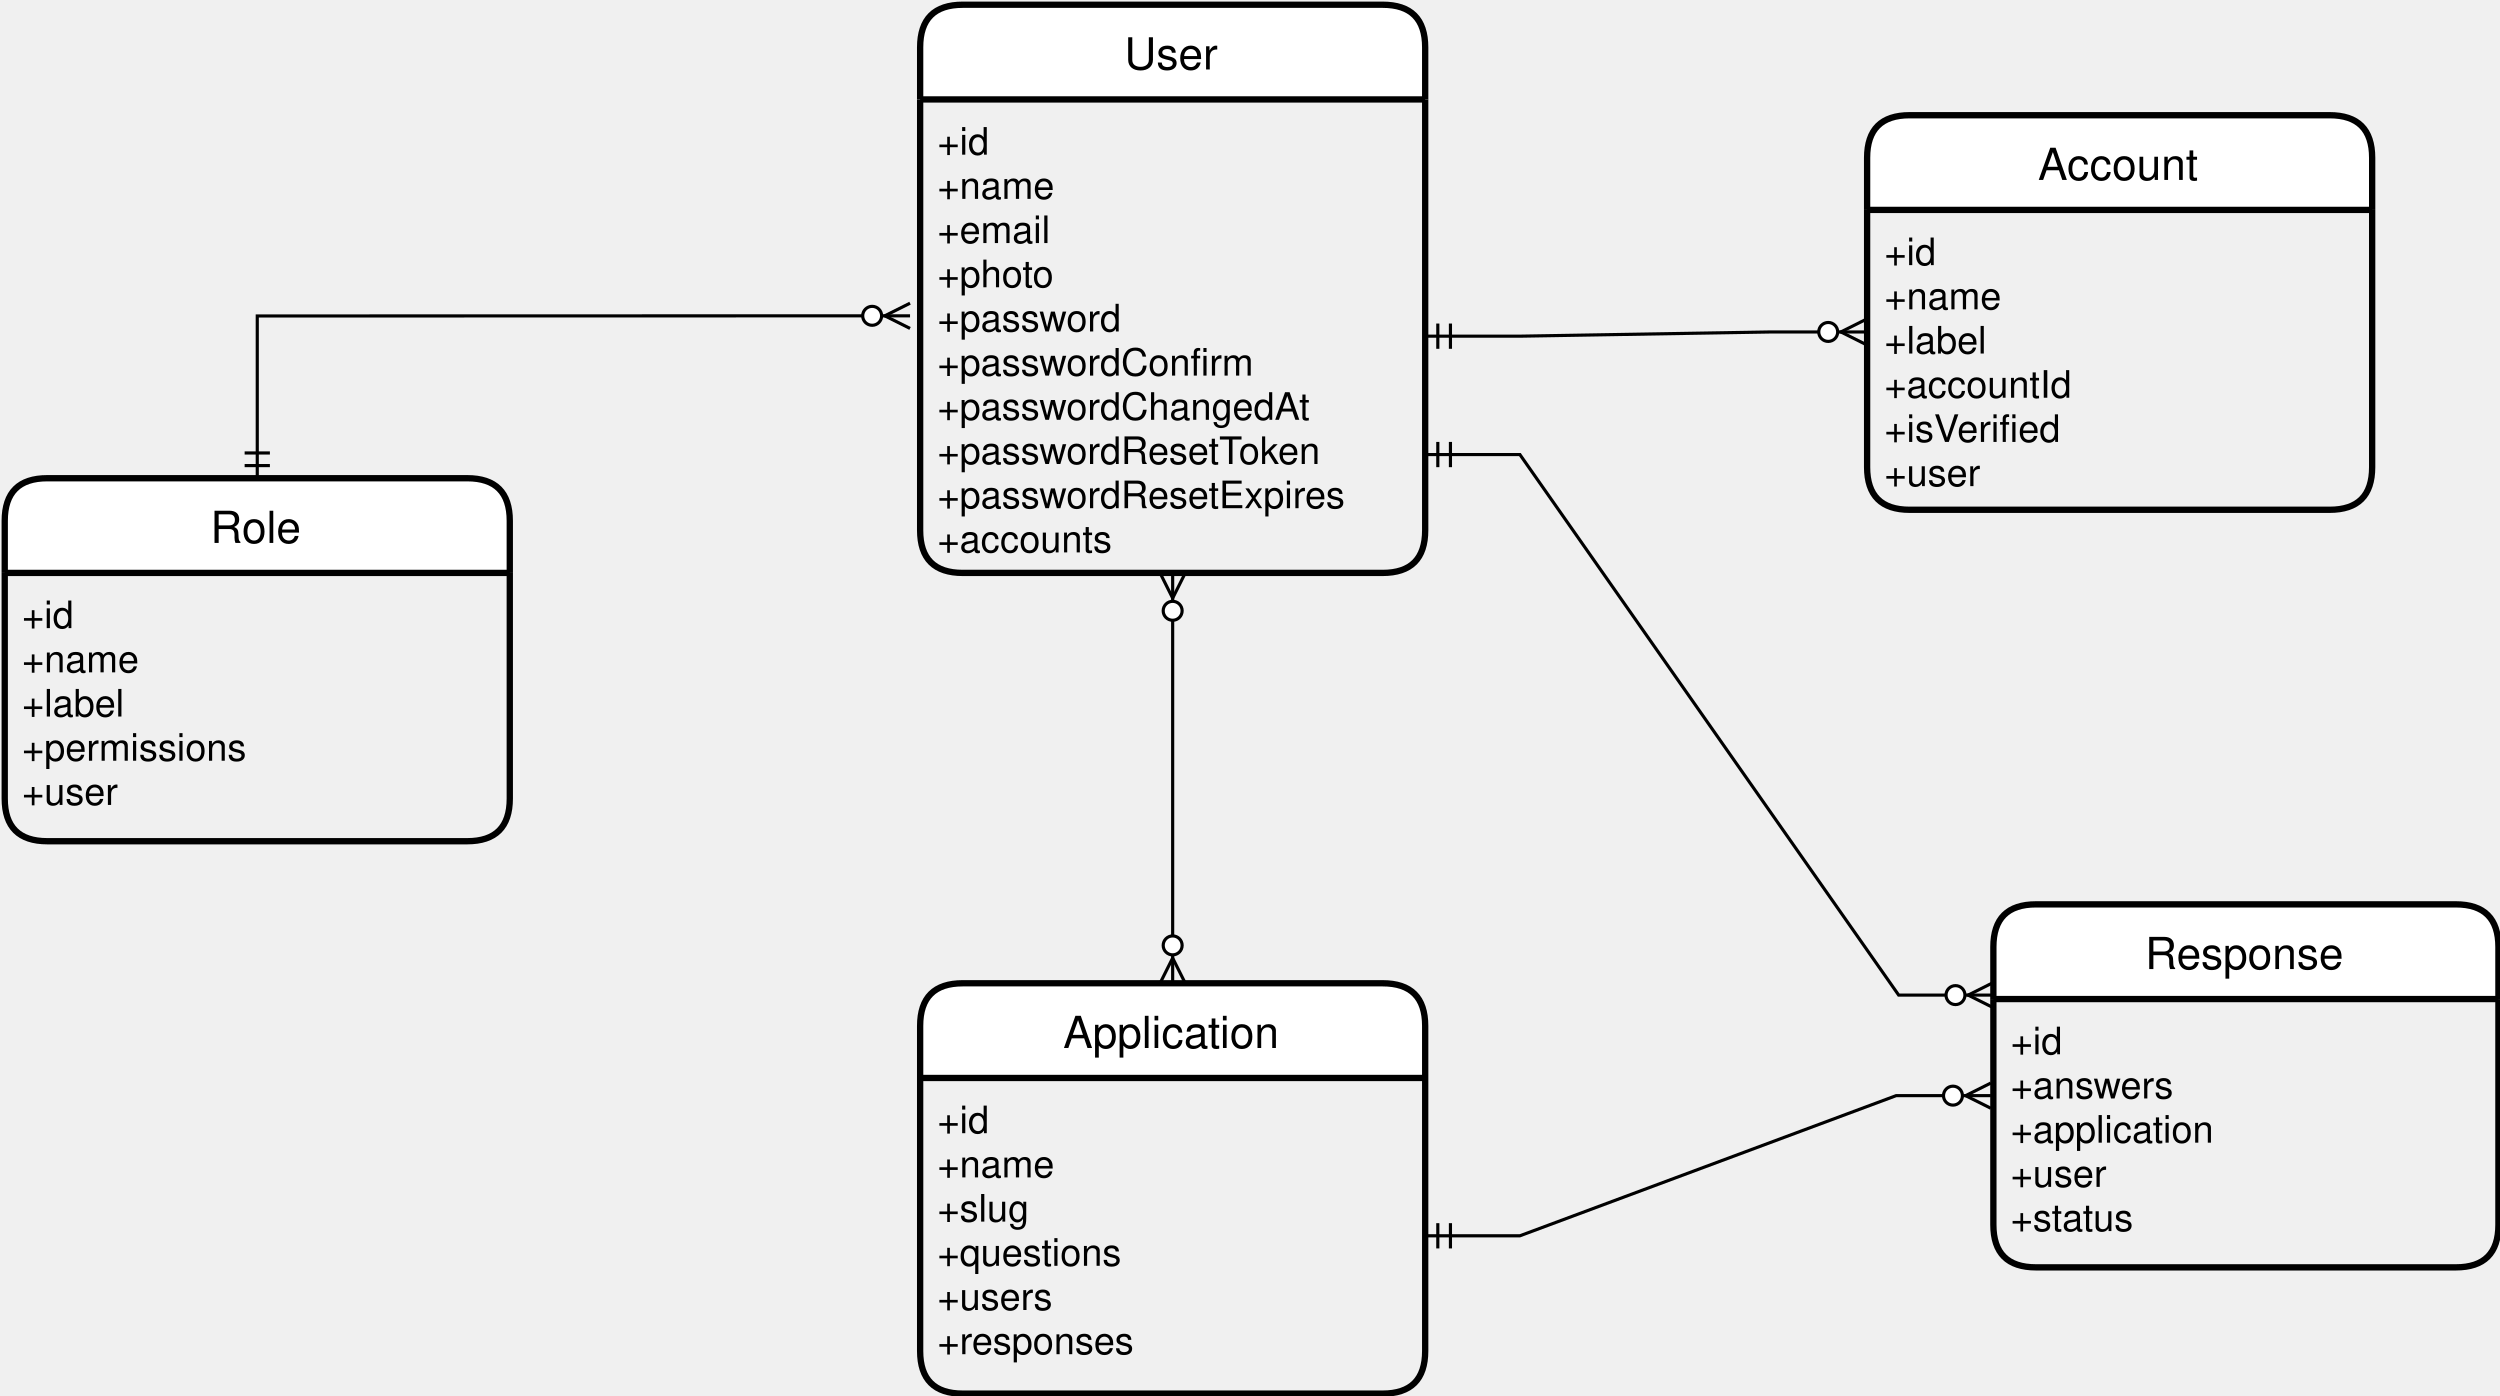
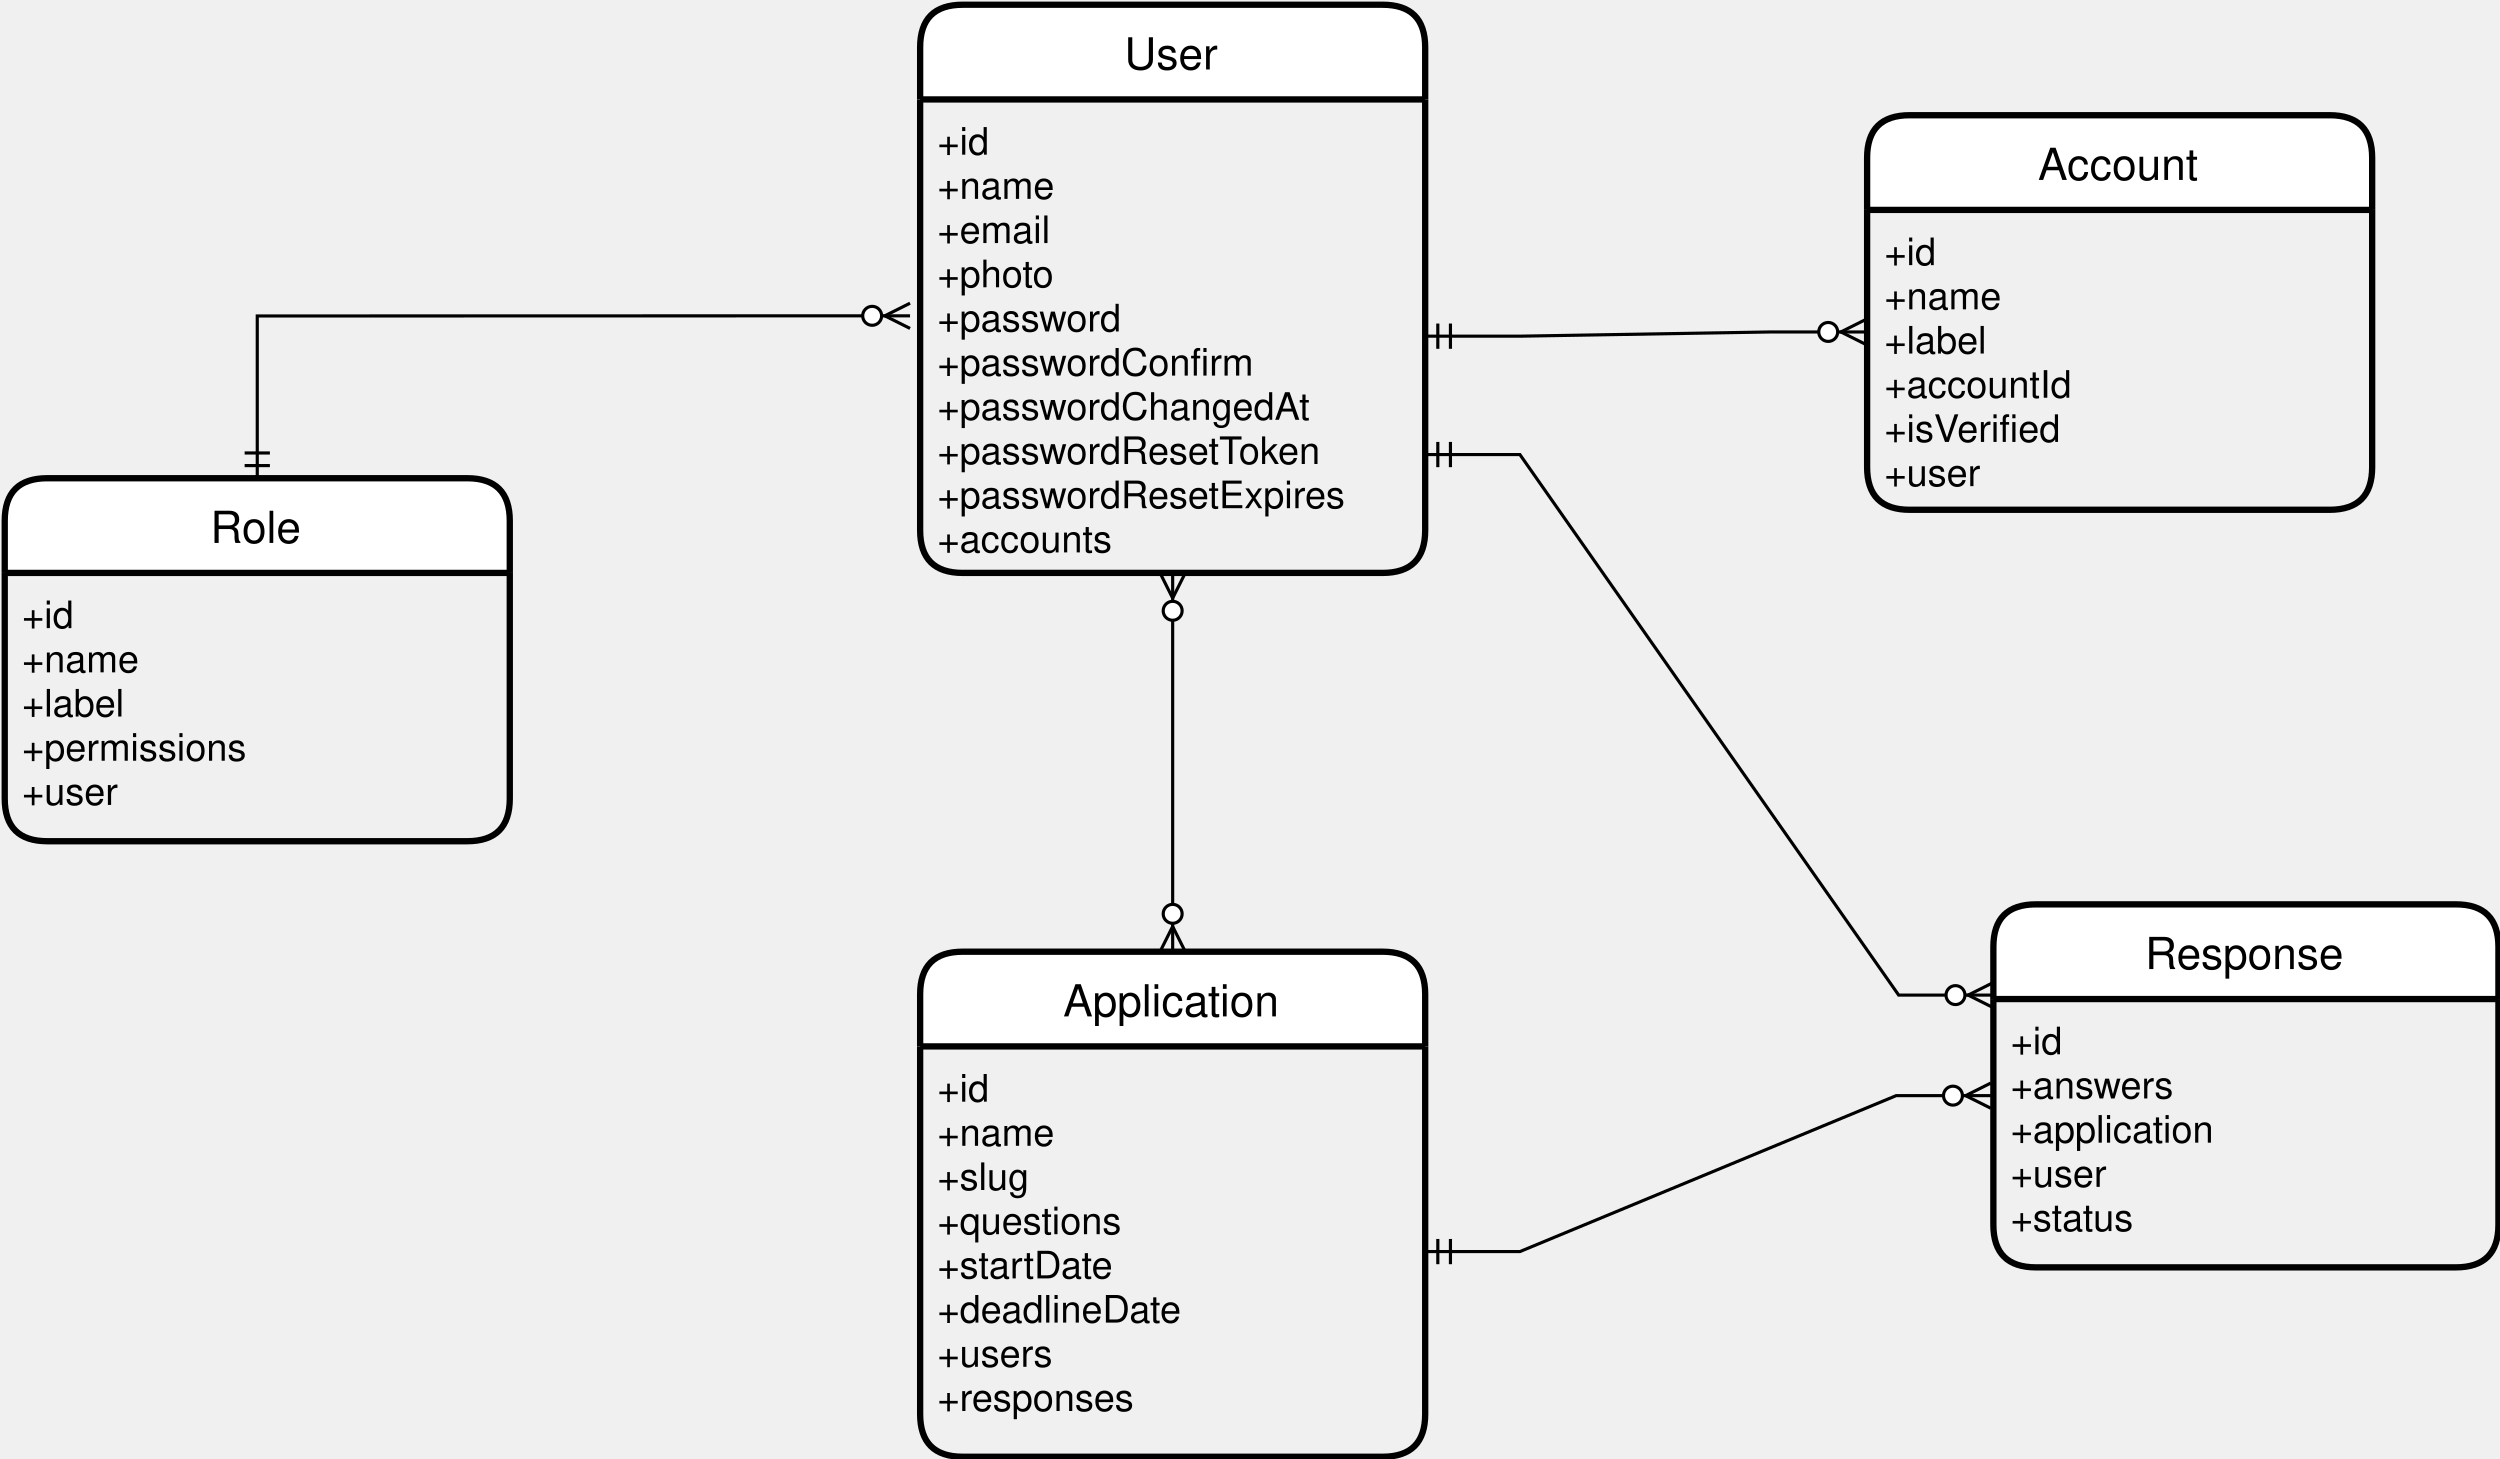
- <svg xmlns="http://www.w3.org/2000/svg" version="1.1" width="792px" height="442px" viewBox="-0.5 -0.5 792 442" content="&lt;mxfile host=&quot;app.diagrams.net&quot; modified=&quot;2023-02-09T14:50:25.077Z&quot; agent=&quot;5.0 (Windows NT 10.0; Win64; x64) AppleWebKit/537.36 (KHTML, like Gecko) Chrome/110.0.0.0 Safari/537.36&quot; etag=&quot;acR6ckCy-D_P--kmkcIj&quot; version=&quot;20.8.18&quot; type=&quot;device&quot;&gt;&lt;diagram name=&quot;Page-1&quot; id=&quot;e56a1550-8fbb-45ad-956c-1786394a9013&quot;&gt;7VrbcqM4EP0aPyYFAuzwGF8yu1uZ2pQzO5vkTQEZVCMQkeTYztevAMkGgW3sONlkKk9Gp6UGdZ++SOWeM0qW3xjM4u80RKQHrHDZc8Y9AGzLs+RPjqxKxHP9EogYDtWkDXCLX5BeqdA5DhGvTRSUEoGzOhjQNEWBqGGQMbqoT5tRUn9rBiPUAG4DSJrovzgUsUJty9oI/kA4itWrL/SGH2HwK2J0nqr3pTRFpSSBWo2aymMY0kUFciY9Z8QoFeVTshwhkptVW6xcd7VFuv5khlLRZcEdIE9wCJYR8B4enh7E/fRpdaa0PEMyV6b4hyOmPlistH34AicEyq05wyDGJLyGKzrP38qFNIAeDWPK8AtNBSRSZEtAiplQ7nas2ozbfKWEc7QwIArVopmUqzW2q8fqW6xCKaO/1n4C+XrE5fwbbQprDV1DLvSnaPPn0hDyuHhfPoAER6l8DuRquXdn2LSsNhNiAi0rkLL0N0QTJNhKTlFSVxNEBYTtqvGiQq++wuIKs+wLBUJF6Wite+Nb+aDce4CrQcPVPTCUK0C/BxzbKvY9TGGC6ghKICZ1KIupoAYEOV9QFrajI5rOMEu2CGOYRii8FO3iKeJI/JAOT3fIJ8sMS4/XZ8AgkLwSvMFm7XCCZmLNpxElVDp/XESwJB0mxIB4BgOcRtfFqrFrMDXnYc4PLLPKpXqBoJmmInxc85dRAUVlLImmSdpk3s6o3U9HRT+nK/u8t2Jfv8G+y9I9X7nmtblmYOaagdfR28B7I28Pjss1BD4i0hrEfxprMf+JGJ5hZODztur16eO935kSB8a7/1YEuGghgOEVFMoWTA3l9rFYTRGBAtN0spE0TB6LRAc8SsPLvPeTw8n0BTH6g36H6Uqngo0sgWn4d+HSTfBbhQK51Ts5OLPOLQto5D4Xn7vWQAPjZXXBeFUd3UgaSpPlsVyCSyzu9AfK51KZp0YbTflAK9qaAzidswDtr+lyuxHaRSAVj7nJd9KnyherLWNokBWueq63z20sUu+4oThP9Tpl9Y2U5ThG3Sl3rlZVm1pDkZn7gKmoNE1DUUHq9caP57nfLGtZRmROyHn8VdpO3Uavx3tLm8mDk2U2fWQ9tLZxMo/qyNMc8ZwmvFnCDEh6IZPz0G/YyvqdKXFoK2u9GQOaJ6mpctBXxL+6mfWNiAddm1n7rXoZ2+kS8TDli0bgwmoxaPaptfwgI2n+Gwb4OlpOHuEXJ3A4vfqLeu7NCIRu0F/5zyPnMj1r8/cHb169evPq9D9+76oL6d7mVcffx+lejRzlmXd2nbvXgZHsTEWn615bie5+KqJbdY4Dbx/HW+k8+L/PYjohfhw6A4PORx/GfL9OZ/996eztp/NRRJWSK0xqrdmWmduYe17Lz3ZH4m5y732Vqifmrd+Rtx+Nts7ArbPNdY6jresadwju+9K2eTU+peTrKPHqo8S6adR+9bseHU9xlGh19enuxTPEEsx5+/VBgzuf6RSxM0Y+zyHiwBtwykRMI5pC8m591RFVpnboMC/MvaMuzDsVrl2c+HyFy67nJQcc2W+5hiJgKtpSuCQ34KoyLcsn8O0fDMwC6fhGeJQaO1ZFOdz866WcvvlXkTP5Dw==&lt;/diagram&gt;&lt;/mxfile&gt;">
+ <svg xmlns="http://www.w3.org/2000/svg" version="1.1" width="792px" height="462px" viewBox="-0.5 -0.5 792 462" content="&lt;mxfile host=&quot;app.diagrams.net&quot; modified=&quot;2023-02-09T18:10:21.539Z&quot; agent=&quot;5.0 (Windows NT 10.0; Win64; x64) AppleWebKit/537.36 (KHTML, like Gecko) Chrome/110.0.0.0 Safari/537.36&quot; etag=&quot;yDoVuqIhhMLMzfOX53ZG&quot; version=&quot;20.8.19&quot; type=&quot;device&quot;&gt;&lt;diagram name=&quot;Page-1&quot; id=&quot;e56a1550-8fbb-45ad-956c-1786394a9013&quot;&gt;7VrfU6s4FP5r+qgDAVp5tK3e3R3vrFPv3lXfIkTI3JBgktrWv34DJC0EWrFWV+/4VPKd5EDO+c6PZDrwJtnyG4d5+p3FiAyAEy8H3nQAgOsEjvopkFWFBH5YAQnHsZ60Aa7wEzIrNTrHMRKNiZIxInHeBCNGKYpkA4Ocs0Vz2j0jzbfmMEEt4CqCpI3+i2OZatR1nI3gD4STVL/6xGz4Dka/Es7mVL+PMooqSQaNGj1VpDBmixrknQ28CWdMVk/ZcoJIYVZjsWrd+Rbp+pM5orLPgmtAHuAYLBMQ3N4+3Mqb2cPqSGt5hGSuTfGPQFx/sFwZ+4gFzghUW/PGUYpJfAFXbF68VUhlADMap4zjJ0YlJErkKkCJudTu9pzGjKtipYILtDQgivWieyXXa1zfjPW3OKVSzn6t/QSK9Uio+ZfGFM4auoBCmk8x5i+kMRRp+b5iAAlOqHqO1Gq1d2/ctqwxE+ISLWuQtvQ3xDIk+UpN0VLfEEQHhOvr8aJGr6HG0hqz3BMNQk3pZK1741v1oN37AleDlqsHYKxWgOEAeK5T7ntMYYaaCMogJk0oT5lkFgSFWDAed6MTRu8xz7YIU0gTFJ/KbvEMCSR/KIfTHfKzZY6Vx5szYBQpXknRYrNxOEH3cs2nCSNMOX9aRrAiHSbEgkQOI0yTi3LV1LeYWvCw4AdWWeVUv0Cy3FAR3q35y5mEsjZWRDMkbTNvZ9Q+T0dNP68v+4K3Yt+wxb7Tyj1fuea1uWZk55pR0NPbIHgjb4/2yzUE3iHSGcR/Wmux+Ik4vsfIwudd1evTx/uwNyVeGO/hWxHgpIMAlldQrFowPVTbx3I1QwRKzOjZRtIyeSozE/CIxqdF76eGZ7MnxNkP9h3SlUkFG1kGafx36dJN8DulArXVazU4co4dBxjkphAf+87IANNlfcF0VR9dKhoqkxWxXIFLLK/NB6rnSlmgRxtNxcAo2poDBJvzCD1f09V2E7SLQDoeC5PvpE+dL05XxjAgL1312Gyfu1ik33HJcJHqTcoaWinL86y6U+1cr6o3tZYiO/cBW1FlmpaiktTrje/P87Bd1vKcqJxQ8PirtB26jfZ7t9HDt2pkzJH1pbVNkHnSRB7mSBQ0sdrW0tlTKK31MYIxwRS1JUXNs3Qot+VKMfoNe9+wN4de2vvaqeNwlGkfvWbaQV8p4tXdb2ilCNC3+3XfqvlxvT4pAlKxaAUurFePdmNr5Qk5/w0DfB0tB4/wkwM4nJ3/xQL/cgJiPxquwseJd0qPuvz9wbvdoNntesOP3+yayvtst2vi7+O0u1aOCuxLvt7t7shKdraiw7W7nUT3PxXRnSbHQfAcxzvpPPq/D28mIX4cOgOLznuf3sKwSefwfekcPE/nvYiqJOeYNFqzLTO3Mfe4kZ/dnsTd5N6bOlUPzNuwJ28/Gm29kd9km+/tR9v1KdRcOvjvS9v2XfqMka+jxKuPEuum0fg17Ht0PMRRotPVh7tIzxHPsBDt+4ZPf2W+M0Y+zyHihVfmjMuUJYxC8m591R5VpnHosG/Yg71u2HsVrl2c+HyFy23mJQ/s2W/5liJgK9pSuBQ34Ko2LS8miO0fDOwC6YVWeFQae1ZFNdz8Taaavvkbknf2Hw==&lt;/diagram&gt;&lt;/mxfile&gt;">
  <defs />
  <g>
    <path d="M 451 31 L 451 14.5 Q 451 1 437.5 1 L 304.5 1 Q 291 1 291 14.5 L 291 31" fill="rgb(255, 255, 255)" stroke="rgb(0, 0, 0)" stroke-width="2" stroke-miterlimit="10" pointer-events="all" />
    <path d="M 291 31 L 291 167.5 Q 291 181 304.5 181 L 437.5 181 Q 451 181 451 167.5 L 451 31" fill="none" stroke="rgb(0, 0, 0)" stroke-width="2" stroke-miterlimit="10" pointer-events="none" />
    <path d="M 291 31 L 451 31" fill="none" stroke="rgb(0, 0, 0)" stroke-width="2" stroke-miterlimit="10" pointer-events="none" />
    <g fill="rgb(0, 0, 0)" font-family="Helvetica" pointer-events="none" text-anchor="middle" font-size="14px">
      <text x="370.5" y="21.5">User</text>
    </g>
    <g fill="rgb(0, 0, 0)" font-family="Helvetica" pointer-events="none" font-size="12px">
      <text x="296.5" y="48.5">+id</text>
      <text x="296.5" y="62.5">+name</text>
      <text x="296.5" y="76.5">+email</text>
      <text x="296.5" y="90.5">+photo</text>
      <text x="296.5" y="104.5">+password</text>
      <text x="296.5" y="118.5">+passwordConfirm</text>
      <text x="296.5" y="132.5">+passwordChangedAt</text>
      <text x="296.5" y="146.5">+passwordResetToken</text>
      <text x="296.5" y="160.5">+passwordResetExpires</text>
      <text x="296.5" y="174.5">+accounts</text>
    </g>
    <path d="M 751 66 L 751 49.5 Q 751 36 737.5 36 L 604.5 36 Q 591 36 591 49.5 L 591 66" fill="rgb(255, 255, 255)" stroke="rgb(0, 0, 0)" stroke-width="2" stroke-miterlimit="10" pointer-events="none" />
    <path d="M 591 66 L 591 147.5 Q 591 161 604.5 161 L 737.5 161 Q 751 161 751 147.5 L 751 66" fill="none" stroke="rgb(0, 0, 0)" stroke-width="2" stroke-miterlimit="10" pointer-events="none" />
    <path d="M 591 66 L 751 66" fill="none" stroke="rgb(0, 0, 0)" stroke-width="2" stroke-miterlimit="10" pointer-events="none" />
    <g fill="rgb(0, 0, 0)" font-family="Helvetica" pointer-events="none" text-anchor="middle" font-size="14px">
      <text x="670.5" y="56.5">Account</text>
    </g>
    <g fill="rgb(0, 0, 0)" font-family="Helvetica" pointer-events="none" font-size="12px">
      <text x="596.5" y="83.5">+id</text>
      <text x="596.5" y="97.5">+name</text>
      <text x="596.5" y="111.5">+label</text>
      <text x="596.5" y="125.5">+accountId</text>
      <text x="596.5" y="139.5">+isVerified</text>
      <text x="596.5" y="153.5">+user</text>
    </g>
    <path d="M 451 106 L 481 106 L 560.68 104.66 L 590.68 104.66" fill="none" stroke="rgb(0, 0, 0)" stroke-miterlimit="10" pointer-events="none" />
    <path d="M 455 102 L 455 110 M 459 102 L 459 110" fill="none" stroke="rgb(0, 0, 0)" stroke-miterlimit="10" pointer-events="none" />
    <ellipse cx="578.68" cy="104.66" rx="3" ry="3" fill="#ffffff" stroke="rgb(0, 0, 0)" pointer-events="none" />
    <path d="M 590.68 100.66 L 582.68 104.66 L 590.68 108.66" fill="none" stroke="rgb(0, 0, 0)" stroke-miterlimit="10" pointer-events="none" />
-     <path d="M 451 341 L 451 324.5 Q 451 311 437.5 311 L 304.5 311 Q 291 311 291 324.5 L 291 341" fill="rgb(255, 255, 255)" stroke="rgb(0, 0, 0)" stroke-width="2" stroke-miterlimit="10" pointer-events="none" />
-     <path d="M 291 341 L 291 427.5 Q 291 441 304.5 441 L 437.5 441 Q 451 441 451 427.5 L 451 341" fill="none" stroke="rgb(0, 0, 0)" stroke-width="2" stroke-miterlimit="10" pointer-events="none" />
-     <path d="M 291 341 L 451 341" fill="none" stroke="rgb(0, 0, 0)" stroke-width="2" stroke-miterlimit="10" pointer-events="none" />
+     <path d="M 451 331 L 451 314.5 Q 451 301 437.5 301 L 304.5 301 Q 291 301 291 314.5 L 291 331" fill="rgb(255, 255, 255)" stroke="rgb(0, 0, 0)" stroke-width="2" stroke-miterlimit="10" pointer-events="none" />
+     <path d="M 291 331 L 291 447.5 Q 291 461 304.5 461 L 437.5 461 Q 451 461 451 447.5 L 451 331" fill="none" stroke="rgb(0, 0, 0)" stroke-width="2" stroke-miterlimit="10" pointer-events="none" />
+     <path d="M 291 331 L 451 331" fill="none" stroke="rgb(0, 0, 0)" stroke-width="2" stroke-miterlimit="10" pointer-events="none" />
    <g fill="rgb(0, 0, 0)" font-family="Helvetica" pointer-events="none" text-anchor="middle" font-size="14px">
-       <text x="370.5" y="331.5">Application</text>
+       <text x="370.5" y="321.5">Application</text>
    </g>
    <g fill="rgb(0, 0, 0)" font-family="Helvetica" pointer-events="none" font-size="12px">
-       <text x="296.5" y="358.5">+id</text>
-       <text x="296.5" y="372.5">+name</text>
-       <text x="296.5" y="386.5">+slug</text>
-       <text x="296.5" y="400.5">+questions</text>
-       <text x="296.5" y="414.5">+users</text>
-       <text x="296.5" y="428.5">+responses</text>
+       <text x="296.5" y="348.5">+id</text>
+       <text x="296.5" y="362.5">+name</text>
+       <text x="296.5" y="376.5">+slug</text>
+       <text x="296.5" y="390.5">+questions</text>
+       <text x="296.5" y="404.5">+startDate</text>
+       <text x="296.5" y="418.5">+deadlineDate</text>
+       <text x="296.5" y="432.5">+users</text>
+       <text x="296.5" y="446.5">+responses</text>
    </g>
    <path d="M 791 316 L 791 299.5 Q 791 286 777.5 286 L 644.5 286 Q 631 286 631 299.5 L 631 316" fill="rgb(255, 255, 255)" stroke="rgb(0, 0, 0)" stroke-width="2" stroke-miterlimit="10" pointer-events="none" />
    <path d="M 631 316 L 631 387.5 Q 631 401 644.5 401 L 777.5 401 Q 791 401 791 387.5 L 791 316" fill="none" stroke="rgb(0, 0, 0)" stroke-width="2" stroke-miterlimit="10" pointer-events="none" />
    <path d="M 631 316 L 791 316" fill="none" stroke="rgb(0, 0, 0)" stroke-width="2" stroke-miterlimit="10" pointer-events="none" />
    <g fill="rgb(0, 0, 0)" font-family="Helvetica" pointer-events="none" text-anchor="middle" font-size="14px">
      <text x="710.5" y="306.5">Response</text>
    </g>
    <g fill="rgb(0, 0, 0)" font-family="Helvetica" pointer-events="none" font-size="12px">
      <text x="636.5" y="333.5">+id</text>
      <text x="636.5" y="347.5">+answers</text>
      <text x="636.5" y="361.5">+application</text>
      <text x="636.5" y="375.5">+user</text>
      <text x="636.5" y="389.5">+status</text>
    </g>
-     <path d="M 451 391 L 481 391 L 600.2 346.6 L 630.2 346.6" fill="none" stroke="rgb(0, 0, 0)" stroke-miterlimit="10" pointer-events="none" />
-     <path d="M 455 387 L 455 395 M 459 387 L 459 395" fill="none" stroke="rgb(0, 0, 0)" stroke-miterlimit="10" pointer-events="none" />
+     <path d="M 451 396 L 481 396 L 600.2 346.6 L 630.2 346.6" fill="none" stroke="rgb(0, 0, 0)" stroke-miterlimit="10" pointer-events="none" />
+     <path d="M 455 392 L 455 400 M 459 392 L 459 400" fill="none" stroke="rgb(0, 0, 0)" stroke-miterlimit="10" pointer-events="none" />
    <ellipse cx="618.2" cy="346.6" rx="3" ry="3" fill="#ffffff" stroke="rgb(0, 0, 0)" pointer-events="none" />
    <path d="M 630.2 342.6 L 622.2 346.6 L 630.2 350.6" fill="none" stroke="rgb(0, 0, 0)" stroke-miterlimit="10" pointer-events="none" />
    <path d="M 451 143.5 L 481 143.5 L 601 314.75 L 631 314.75" fill="none" stroke="rgb(0, 0, 0)" stroke-miterlimit="10" pointer-events="none" />
    <path d="M 455 139.5 L 455 147.5 M 459 139.5 L 459 147.5" fill="none" stroke="rgb(0, 0, 0)" stroke-miterlimit="10" pointer-events="none" />
    <ellipse cx="619" cy="314.75" rx="3" ry="3" fill="#ffffff" stroke="rgb(0, 0, 0)" pointer-events="none" />
    <path d="M 631 310.75 L 623 314.75 L 631 318.75" fill="none" stroke="rgb(0, 0, 0)" stroke-miterlimit="10" pointer-events="none" />
-     <path d="M 371 311 L 371 181" fill="none" stroke="rgb(0, 0, 0)" stroke-miterlimit="10" pointer-events="none" />
-     <ellipse cx="371" cy="299" rx="3" ry="3" fill="#ffffff" stroke="rgb(0, 0, 0)" pointer-events="none" />
-     <path d="M 375 311 L 371 303 L 367 311" fill="none" stroke="rgb(0, 0, 0)" stroke-miterlimit="10" pointer-events="none" />
+     <path d="M 371 301 L 371 181" fill="none" stroke="rgb(0, 0, 0)" stroke-miterlimit="10" pointer-events="none" />
+     <ellipse cx="371" cy="289" rx="3" ry="3" fill="#ffffff" stroke="rgb(0, 0, 0)" pointer-events="none" />
+     <path d="M 375 301 L 371 293 L 367 301" fill="none" stroke="rgb(0, 0, 0)" stroke-miterlimit="10" pointer-events="none" />
    <ellipse cx="371" cy="193" rx="3" ry="3" fill="#ffffff" stroke="rgb(0, 0, 0)" pointer-events="none" />
    <path d="M 367 181 L 371 189 L 375 181" fill="none" stroke="rgb(0, 0, 0)" stroke-miterlimit="10" pointer-events="none" />
    <path d="M 161 181 L 161 164.5 Q 161 151 147.5 151 L 14.5 151 Q 1 151 1 164.5 L 1 181" fill="rgb(255, 255, 255)" stroke="rgb(0, 0, 0)" stroke-width="2" stroke-miterlimit="10" pointer-events="none" />
    <path d="M 1 181 L 1 252.5 Q 1 266 14.5 266 L 147.5 266 Q 161 266 161 252.5 L 161 181" fill="none" stroke="rgb(0, 0, 0)" stroke-width="2" stroke-miterlimit="10" pointer-events="none" />
    <path d="M 1 181 L 161 181" fill="none" stroke="rgb(0, 0, 0)" stroke-width="2" stroke-miterlimit="10" pointer-events="none" />
    <g fill="rgb(0, 0, 0)" font-family="Helvetica" pointer-events="none" text-anchor="middle" font-size="14px">
      <text x="80.5" y="171.5">Role</text>
    </g>
    <g fill="rgb(0, 0, 0)" font-family="Helvetica" pointer-events="none" font-size="12px">
      <text x="6.5" y="198.5">+id</text>
      <text x="6.5" y="212.5">+name</text>
      <text x="6.5" y="226.5">+label</text>
      <text x="6.5" y="240.5">+permissions</text>
      <text x="6.5" y="254.5">+user</text>
    </g>
    <path d="M 81 151 L 81 99.6 L 287.8 99.55" fill="none" stroke="rgb(0, 0, 0)" stroke-miterlimit="10" pointer-events="none" />
    <path d="M 77 147 L 85 147 M 77 143 L 85 143" fill="none" stroke="rgb(0, 0, 0)" stroke-miterlimit="10" pointer-events="none" />
    <ellipse cx="275.8" cy="99.55" rx="3" ry="3" fill="#ffffff" stroke="rgb(0, 0, 0)" pointer-events="none" />
    <path d="M 287.8 95.55 L 279.8 99.55 L 287.8 103.55" fill="none" stroke="rgb(0, 0, 0)" stroke-miterlimit="10" pointer-events="none" />
  </g>
</svg>
